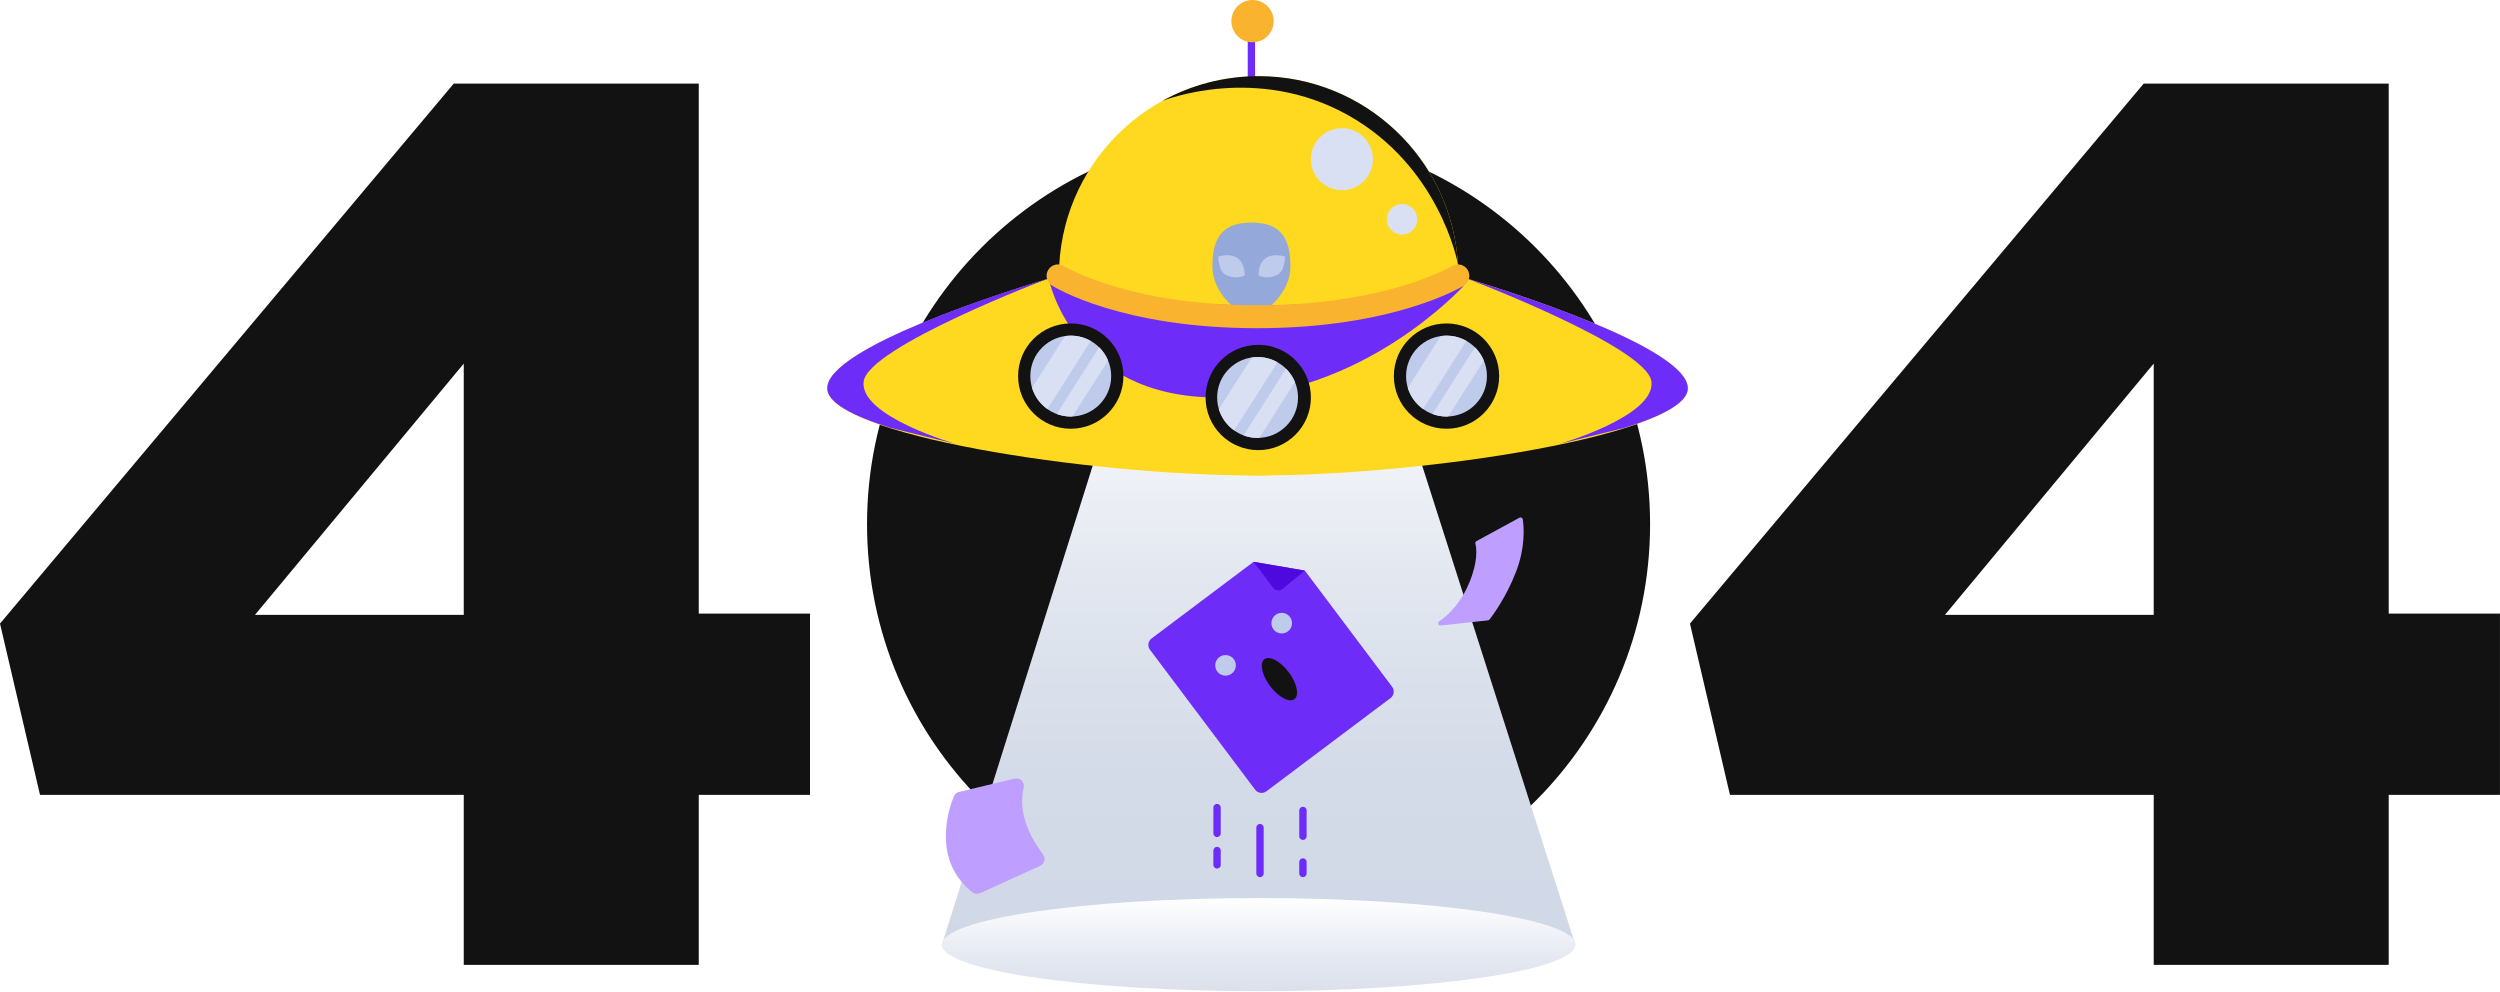
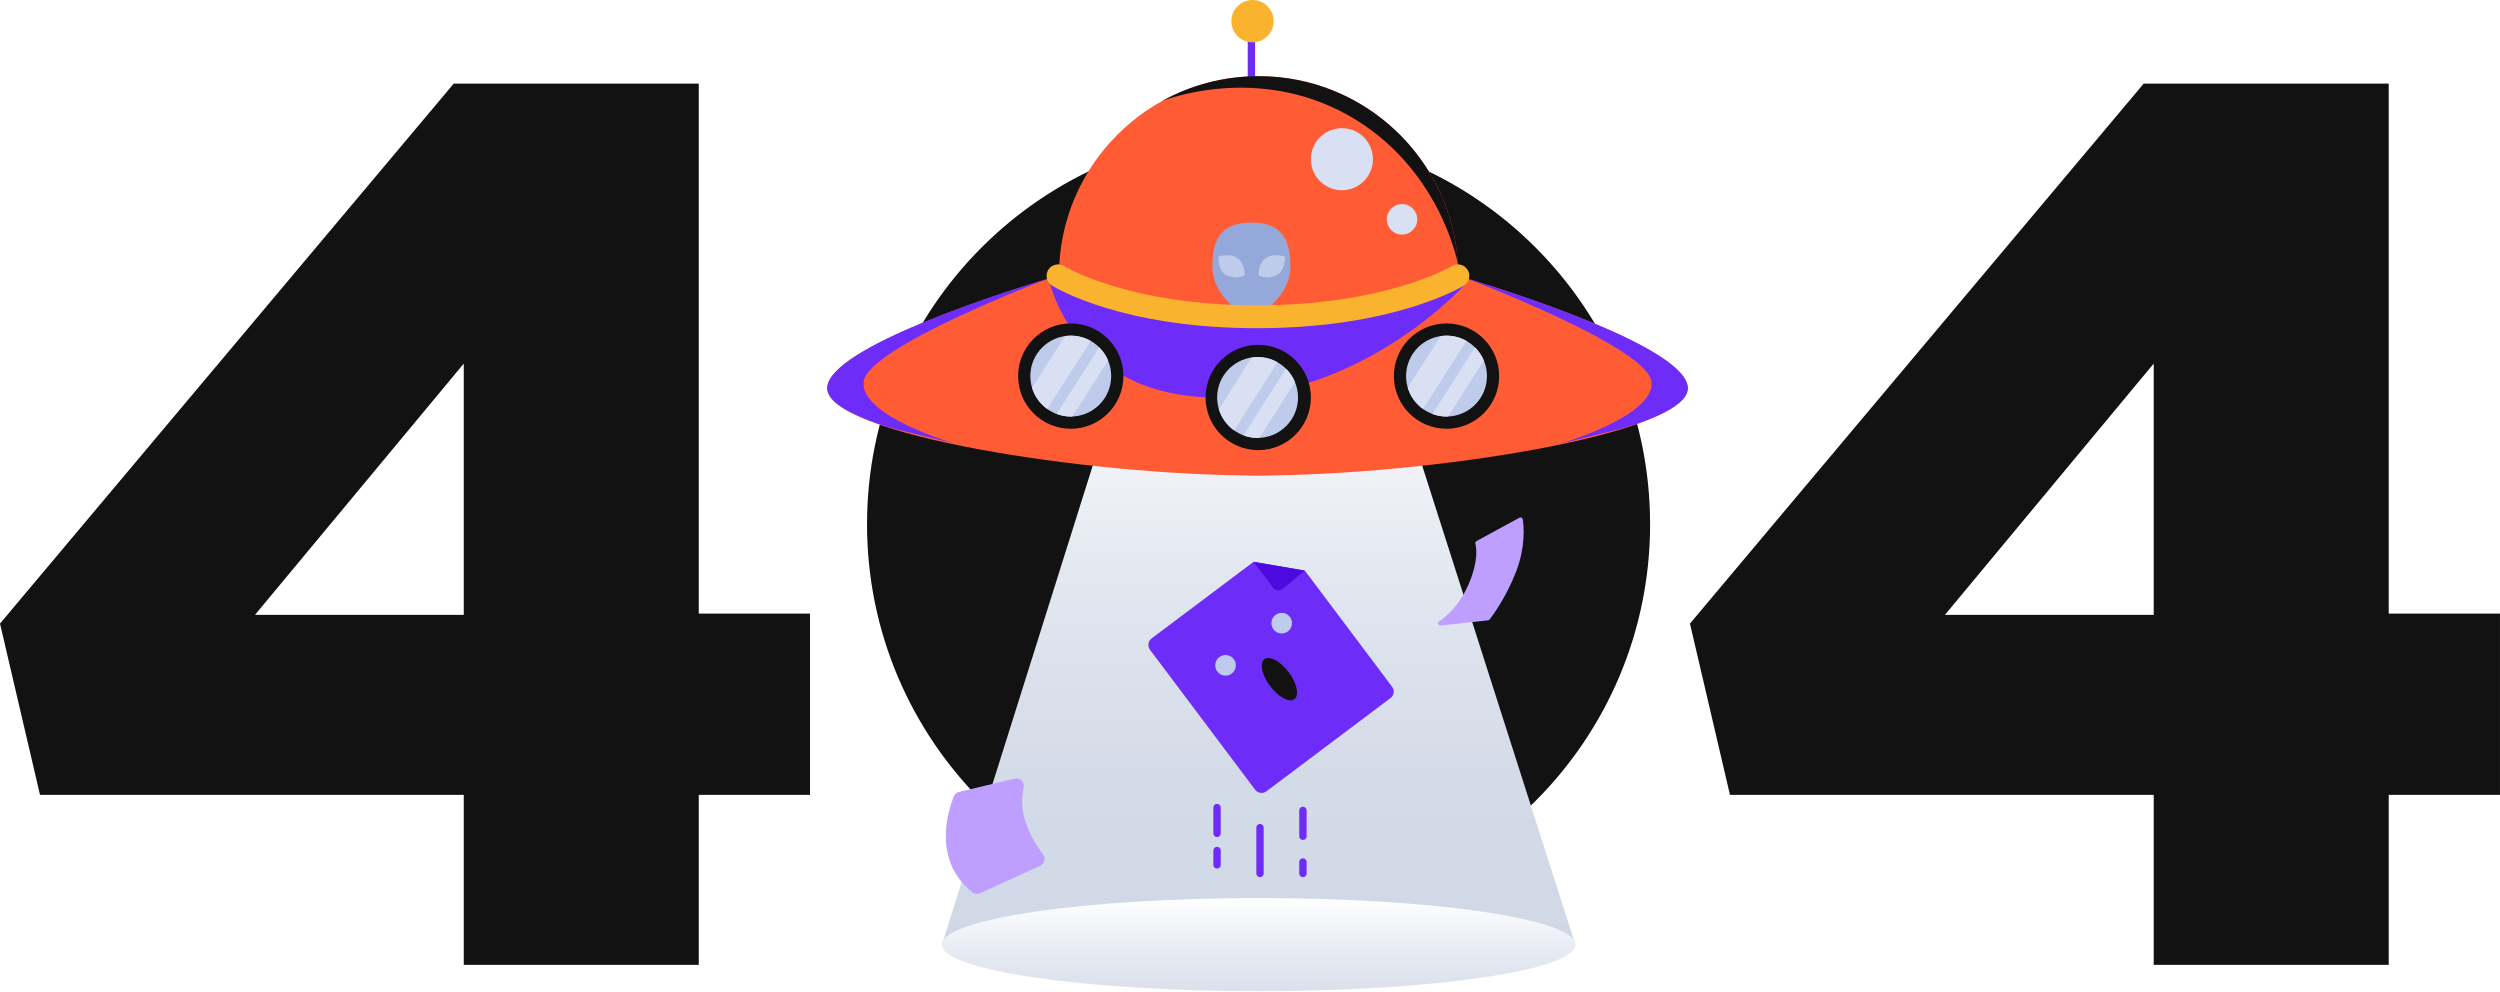
<svg xmlns="http://www.w3.org/2000/svg" width="1019" height="404" viewBox="0 0 1019 404" fill="none">
  <path d="M512.99 373.255C601.128 373.255 672.577 301.805 672.577 213.668C672.577 125.53 601.128 54.08 512.99 54.08C424.852 54.08 353.402 125.53 353.402 213.668C353.402 301.805 424.852 373.255 512.99 373.255Z" fill="#121212" />
  <path d="M189.027 323.976H16.305L0 254.175L184.951 34.066H284.815V250.098H330.161V323.975H284.815V393.268H189.028V323.976H189.027ZM189.027 250.607V148.197L103.939 250.607H189.027Z" fill="#121212" />
  <path d="M877.853 323.976H705.129L688.824 254.175L873.776 34.066H973.64V250.098H1018.99V323.975H973.64V393.268H877.853V323.976ZM877.853 250.607V148.197L792.765 250.607H877.853Z" fill="#121212" />
  <path d="M563.688 139.772L522.356 139.81L461.102 139.89L383.883 385.185H522.356H642.153L563.688 139.772Z" fill="url(#paint0_linear_898_408)" />
-   <path d="M513.014 193.815C557.962 193.815 594.399 157.378 594.399 112.43C594.399 67.482 557.962 31.045 513.014 31.045C468.066 31.045 431.629 67.482 431.629 112.43C431.629 157.378 468.066 193.815 513.014 193.815Z" fill="#FED91F" />
-   <path d="M594.237 112.43C594.237 112.43 567.182 129.109 512.396 129.109C457.61 129.109 431.25 112.43 431.25 112.43C431.25 112.43 337.176 139.523 337.176 158.269C337.176 177.014 442.668 193.815 512.396 193.815C582.124 193.815 687.964 177.014 687.964 158.269C687.964 139.523 594.237 112.43 594.237 112.43Z" fill="#FED91F" />
+   <path d="M513.014 193.815C557.962 193.815 594.399 157.378 594.399 112.43C594.399 67.482 557.962 31.045 513.014 31.045C468.066 31.045 431.629 67.482 431.629 112.43C431.629 157.378 468.066 193.815 513.014 193.815Z" fill="#FF5C35" />
+   <path d="M594.237 112.43C594.237 112.43 567.182 129.109 512.396 129.109C457.61 129.109 431.25 112.43 431.25 112.43C431.25 112.43 337.176 139.523 337.176 158.269C337.176 177.014 442.668 193.815 512.396 193.815C582.124 193.815 687.964 177.014 687.964 158.269C687.964 139.523 594.237 112.43 594.237 112.43Z" fill="#FF5C35" />
  <path d="M427.438 113.461C427.438 113.461 436.677 162.012 496.106 162.012C555.535 162.012 596.688 116.402 596.688 116.402C596.688 116.402 570.926 124.442 512.398 124.442C453.87 124.442 427.438 113.461 427.438 113.461Z" fill="#6D2CF8" />
  <path d="M510.074 31.65V8.314" stroke="#6D2CF8" stroke-width="3" stroke-miterlimit="10" />
  <path d="M510.528 17.243C515.289 17.243 519.149 13.383 519.149 8.621C519.149 3.86 515.289 0 510.528 0C505.766 0 501.906 3.86 501.906 8.621C501.906 13.383 505.766 17.243 510.528 17.243Z" fill="#FAB32F" />
  <path d="M513.019 404C584.338 404 642.154 395.504 642.154 385.024C642.154 374.544 584.338 366.049 513.019 366.049C441.699 366.049 383.883 374.544 383.883 385.024C383.883 395.504 441.699 404 513.019 404Z" fill="url(#paint1_linear_898_408)" />
  <path d="M566.775 284.524L516.186 322.534C514.737 323.622 512.68 323.331 511.591 321.882L468.729 264.833C467.64 263.384 467.932 261.327 469.381 260.238L510.957 229L531.854 232.582L567.428 279.929C568.516 281.377 568.225 283.435 566.775 284.524Z" fill="#6D2CF8" />
  <path d="M510.957 229L531.854 232.582L522.774 240.033C521.584 241.01 519.821 240.797 518.897 239.566L510.957 229Z" fill="#4E09DF" />
  <path d="M499.527 275.401C501.848 275.401 503.73 273.519 503.73 271.198C503.73 268.877 501.848 266.995 499.527 266.995C497.206 266.995 495.324 268.877 495.324 271.198C495.324 273.519 497.206 275.401 499.527 275.401Z" fill="#BFCBEB" />
  <path d="M522.421 258.199C524.743 258.199 526.624 256.317 526.624 253.996C526.624 251.675 524.743 249.793 522.421 249.793C520.1 249.793 518.219 251.675 518.219 253.996C518.219 256.317 520.1 258.199 522.421 258.199Z" fill="#BFCBEB" />
  <path d="M527.61 284.965C529.698 283.396 528.654 278.481 525.277 273.987C521.9 269.493 517.47 267.122 515.382 268.691C513.294 270.259 514.339 275.174 517.715 279.668C521.092 284.162 525.522 286.534 527.61 284.965Z" fill="#121212" />
  <path d="M606.506 252.85L587.225 254.965C586.26 255.071 585.788 253.817 586.593 253.273C590.17 250.855 595.31 246.115 598.902 237.441C602.564 228.595 601.814 223.341 601.361 221.582C601.256 221.175 601.454 220.75 601.823 220.549L619.319 211.019C619.886 210.71 620.592 211.055 620.688 211.695C621.144 214.77 621.799 223.009 617.977 232.945C613.909 243.524 608.361 250.937 607.139 252.502C606.982 252.7 606.757 252.822 606.506 252.85Z" fill="#BE9FFF" />
  <path d="M388.762 324.615C386.508 330.213 379.871 350.581 396.291 363.65C397.196 364.371 398.436 364.528 399.489 364.048L423.961 352.916C425.758 352.098 426.322 349.831 425.127 348.259C421.255 343.173 414.51 332.301 417.244 321.108C417.794 318.86 415.815 316.816 413.564 317.355L390.889 322.79C389.924 323.022 389.132 323.695 388.762 324.615Z" fill="#BE9FFF" />
  <path d="M436.441 174.76C448.295 174.76 457.905 165.15 457.905 153.296C457.905 141.442 448.295 131.832 436.441 131.832C424.586 131.832 414.977 141.442 414.977 153.296C414.977 165.15 424.586 174.76 436.441 174.76Z" fill="#121212" />
  <path d="M589.593 174.76C601.447 174.76 611.057 165.15 611.057 153.296C611.057 141.442 601.447 131.832 589.593 131.832C577.739 131.832 568.129 141.442 568.129 153.296C568.129 165.15 577.739 174.76 589.593 174.76Z" fill="#121212" />
  <path d="M589.596 169.78C598.7 169.78 606.079 162.4 606.079 153.297C606.079 144.193 598.7 136.813 589.596 136.813C580.493 136.813 573.113 144.193 573.113 153.297C573.113 162.4 580.493 169.78 589.596 169.78Z" fill="#BFCBEB" />
  <path d="M512.855 183.476C524.709 183.476 534.319 173.866 534.319 162.012C534.319 150.158 524.709 140.548 512.855 140.548C501 140.548 491.391 150.158 491.391 162.012C491.391 173.866 501 183.476 512.855 183.476Z" fill="#121212" />
  <path d="M513.574 337.346V356.014" stroke="#6D2CF8" stroke-width="3" stroke-miterlimit="10" stroke-linecap="round" stroke-linejoin="round" />
  <path d="M531.074 330.346V340.847" stroke="#6D2CF8" stroke-width="3" stroke-miterlimit="10" stroke-linecap="round" stroke-linejoin="round" />
  <path d="M531.074 351.348V356.015" stroke="#6D2CF8" stroke-width="3" stroke-miterlimit="10" stroke-linecap="round" stroke-linejoin="round" />
  <path d="M496.07 329.179V339.68" stroke="#6D2CF8" stroke-width="3" stroke-miterlimit="10" stroke-linecap="round" stroke-linejoin="round" />
  <path d="M496.07 346.681V352.515" stroke="#6D2CF8" stroke-width="3" stroke-miterlimit="10" stroke-linecap="round" stroke-linejoin="round" />
  <path d="M546.961 77.537C553.944 77.537 559.605 71.876 559.605 64.892C559.605 57.909 553.944 52.248 546.961 52.248C539.978 52.248 534.316 57.909 534.316 64.892C534.316 71.876 539.978 77.537 546.961 77.537Z" fill="#D9E0F3" />
  <path d="M571.464 95.609C574.896 95.609 577.679 92.827 577.679 89.395C577.679 85.963 574.896 83.181 571.464 83.181C568.032 83.181 565.25 85.963 565.25 89.395C565.25 92.827 568.032 95.609 571.464 95.609Z" fill="#D9E0F3" />
  <path d="M510.074 90.734C498.446 90.734 494.176 96.663 494.176 108.521C494.176 120.379 505.816 128.706 510.074 128.706C514.333 128.706 525.973 120.378 525.973 108.521C525.973 96.664 521.702 90.734 510.074 90.734Z" fill="#94A8D9" />
  <path d="M512.983 112.239C512.983 112.239 512.778 107.383 515.925 105.194C519.071 103.005 523.722 104.578 523.722 104.578C523.722 104.578 523.839 110.734 520.363 112.207C515.929 114.085 512.983 112.239 512.983 112.239Z" fill="#BFCBEB" />
  <path d="M507.345 112.239C507.345 112.239 507.55 107.383 504.404 105.194C501.257 103.005 496.606 104.578 496.606 104.578C496.606 104.578 496.489 110.734 499.965 112.207C504.398 114.085 507.345 112.239 507.345 112.239Z" fill="#BFCBEB" />
  <path d="M512.397 133.776C456.896 133.776 429.878 117.084 428.755 116.374C426.576 114.995 425.928 112.113 427.306 109.934C428.684 107.756 431.567 107.107 433.745 108.485C433.989 108.638 459.882 124.441 512.395 124.441C564.953 124.441 591.536 108.61 591.797 108.45C593.995 107.111 596.864 107.798 598.211 109.993C599.555 112.186 598.876 115.051 596.685 116.402C595.537 117.112 567.866 133.776 512.397 133.776Z" fill="#FAB32F" />
  <path d="M589.591 136.813C588.783 136.813 587.994 136.892 587.217 137.004L573.816 158.072C574.884 161.603 577.108 164.625 580.043 166.717L597.7 138.956C595.305 137.598 592.542 136.813 589.591 136.813Z" fill="#D9E0F3" />
  <path d="M601.169 141.565L583.883 168.742C585.666 169.401 587.584 169.78 589.595 169.78C589.835 169.78 590.068 169.755 590.304 169.744L604.806 146.944C603.957 144.912 602.712 143.088 601.169 141.565Z" fill="#D9E0F3" />
  <path d="M512.589 178.496C521.692 178.496 529.072 171.116 529.072 162.012C529.072 152.909 521.692 145.529 512.589 145.529C503.485 145.529 496.105 152.909 496.105 162.012C496.105 171.116 503.485 178.496 512.589 178.496Z" fill="#BFCBEB" />
  <path d="M512.587 145.529C511.779 145.529 510.99 145.607 510.213 145.719L496.812 166.788C497.88 170.319 500.104 173.341 503.04 175.433L520.696 147.672C518.301 146.313 515.538 145.529 512.587 145.529Z" fill="#D9E0F3" />
  <path d="M524.161 150.281L506.875 177.458C508.658 178.117 510.576 178.496 512.588 178.496C512.827 178.496 513.06 178.471 513.296 178.46L527.798 155.66C526.949 153.628 525.705 151.804 524.161 150.281Z" fill="#D9E0F3" />
  <path d="M436.44 169.78C445.544 169.78 452.923 162.4 452.923 153.297C452.923 144.193 445.544 136.813 436.44 136.813C427.337 136.813 419.957 144.193 419.957 153.297C419.957 162.4 427.337 169.78 436.44 169.78Z" fill="#BFCBEB" />
  <path d="M436.439 136.813C435.63 136.813 434.842 136.892 434.065 137.004L420.664 158.072C421.732 161.603 423.956 164.625 426.891 166.717L444.548 138.956C442.153 137.598 439.39 136.813 436.439 136.813Z" fill="#D9E0F3" />
  <path d="M448.012 141.565L430.727 168.742C432.509 169.401 434.428 169.78 436.439 169.78C436.678 169.78 436.912 169.755 437.147 169.744L451.649 146.944C450.801 144.912 449.556 143.088 448.012 141.565Z" fill="#D9E0F3" />
  <path d="M513.014 31.045C498.76 31.045 485.366 34.72 473.715 41.159C474.768 40.736 512.059 26.066 549.34 46.875C586.512 67.622 594.008 106.378 594.253 107.699C591.801 64.955 556.373 31.045 513.014 31.045Z" fill="#121212" />
  <path d="M687.963 158.269C687.963 141.685 614.627 118.574 597.703 113.461C597.703 113.461 671.354 141.348 673.121 155.528C674.887 169.7 635.451 180.998 635.413 180.998H635.415L662.245 174.374C678.023 169.424 687.963 164.011 687.963 158.269Z" fill="#6D2CF8" />
  <path d="M337.176 158.269C337.176 141.685 410.511 118.574 427.436 113.461C427.436 113.461 353.785 141.348 352.017 155.528C350.251 169.7 389.688 180.998 389.724 180.998H389.723L362.893 174.374C347.114 169.424 337.176 164.011 337.176 158.269Z" fill="#6D2CF8" />
  <defs>
    <linearGradient id="paint0_linear_898_408" x1="513.018" y1="139.773" x2="513.018" y2="385.185" gradientUnits="userSpaceOnUse">
      <stop stop-color="white" />
      <stop offset="0.099" stop-color="#F7F8FB" />
      <stop offset="0.412" stop-color="#E1E6EF" />
      <stop offset="0.717" stop-color="#D4DBE8" />
      <stop offset="1" stop-color="#D0D7E6" />
    </linearGradient>
    <linearGradient id="paint1_linear_898_408" x1="513.019" y1="366.049" x2="513.019" y2="404" gradientUnits="userSpaceOnUse">
      <stop stop-color="white" />
      <stop offset="0.595" stop-color="#E6EAF2" />
      <stop offset="1" stop-color="#DBE0EC" />
    </linearGradient>
  </defs>
</svg>
